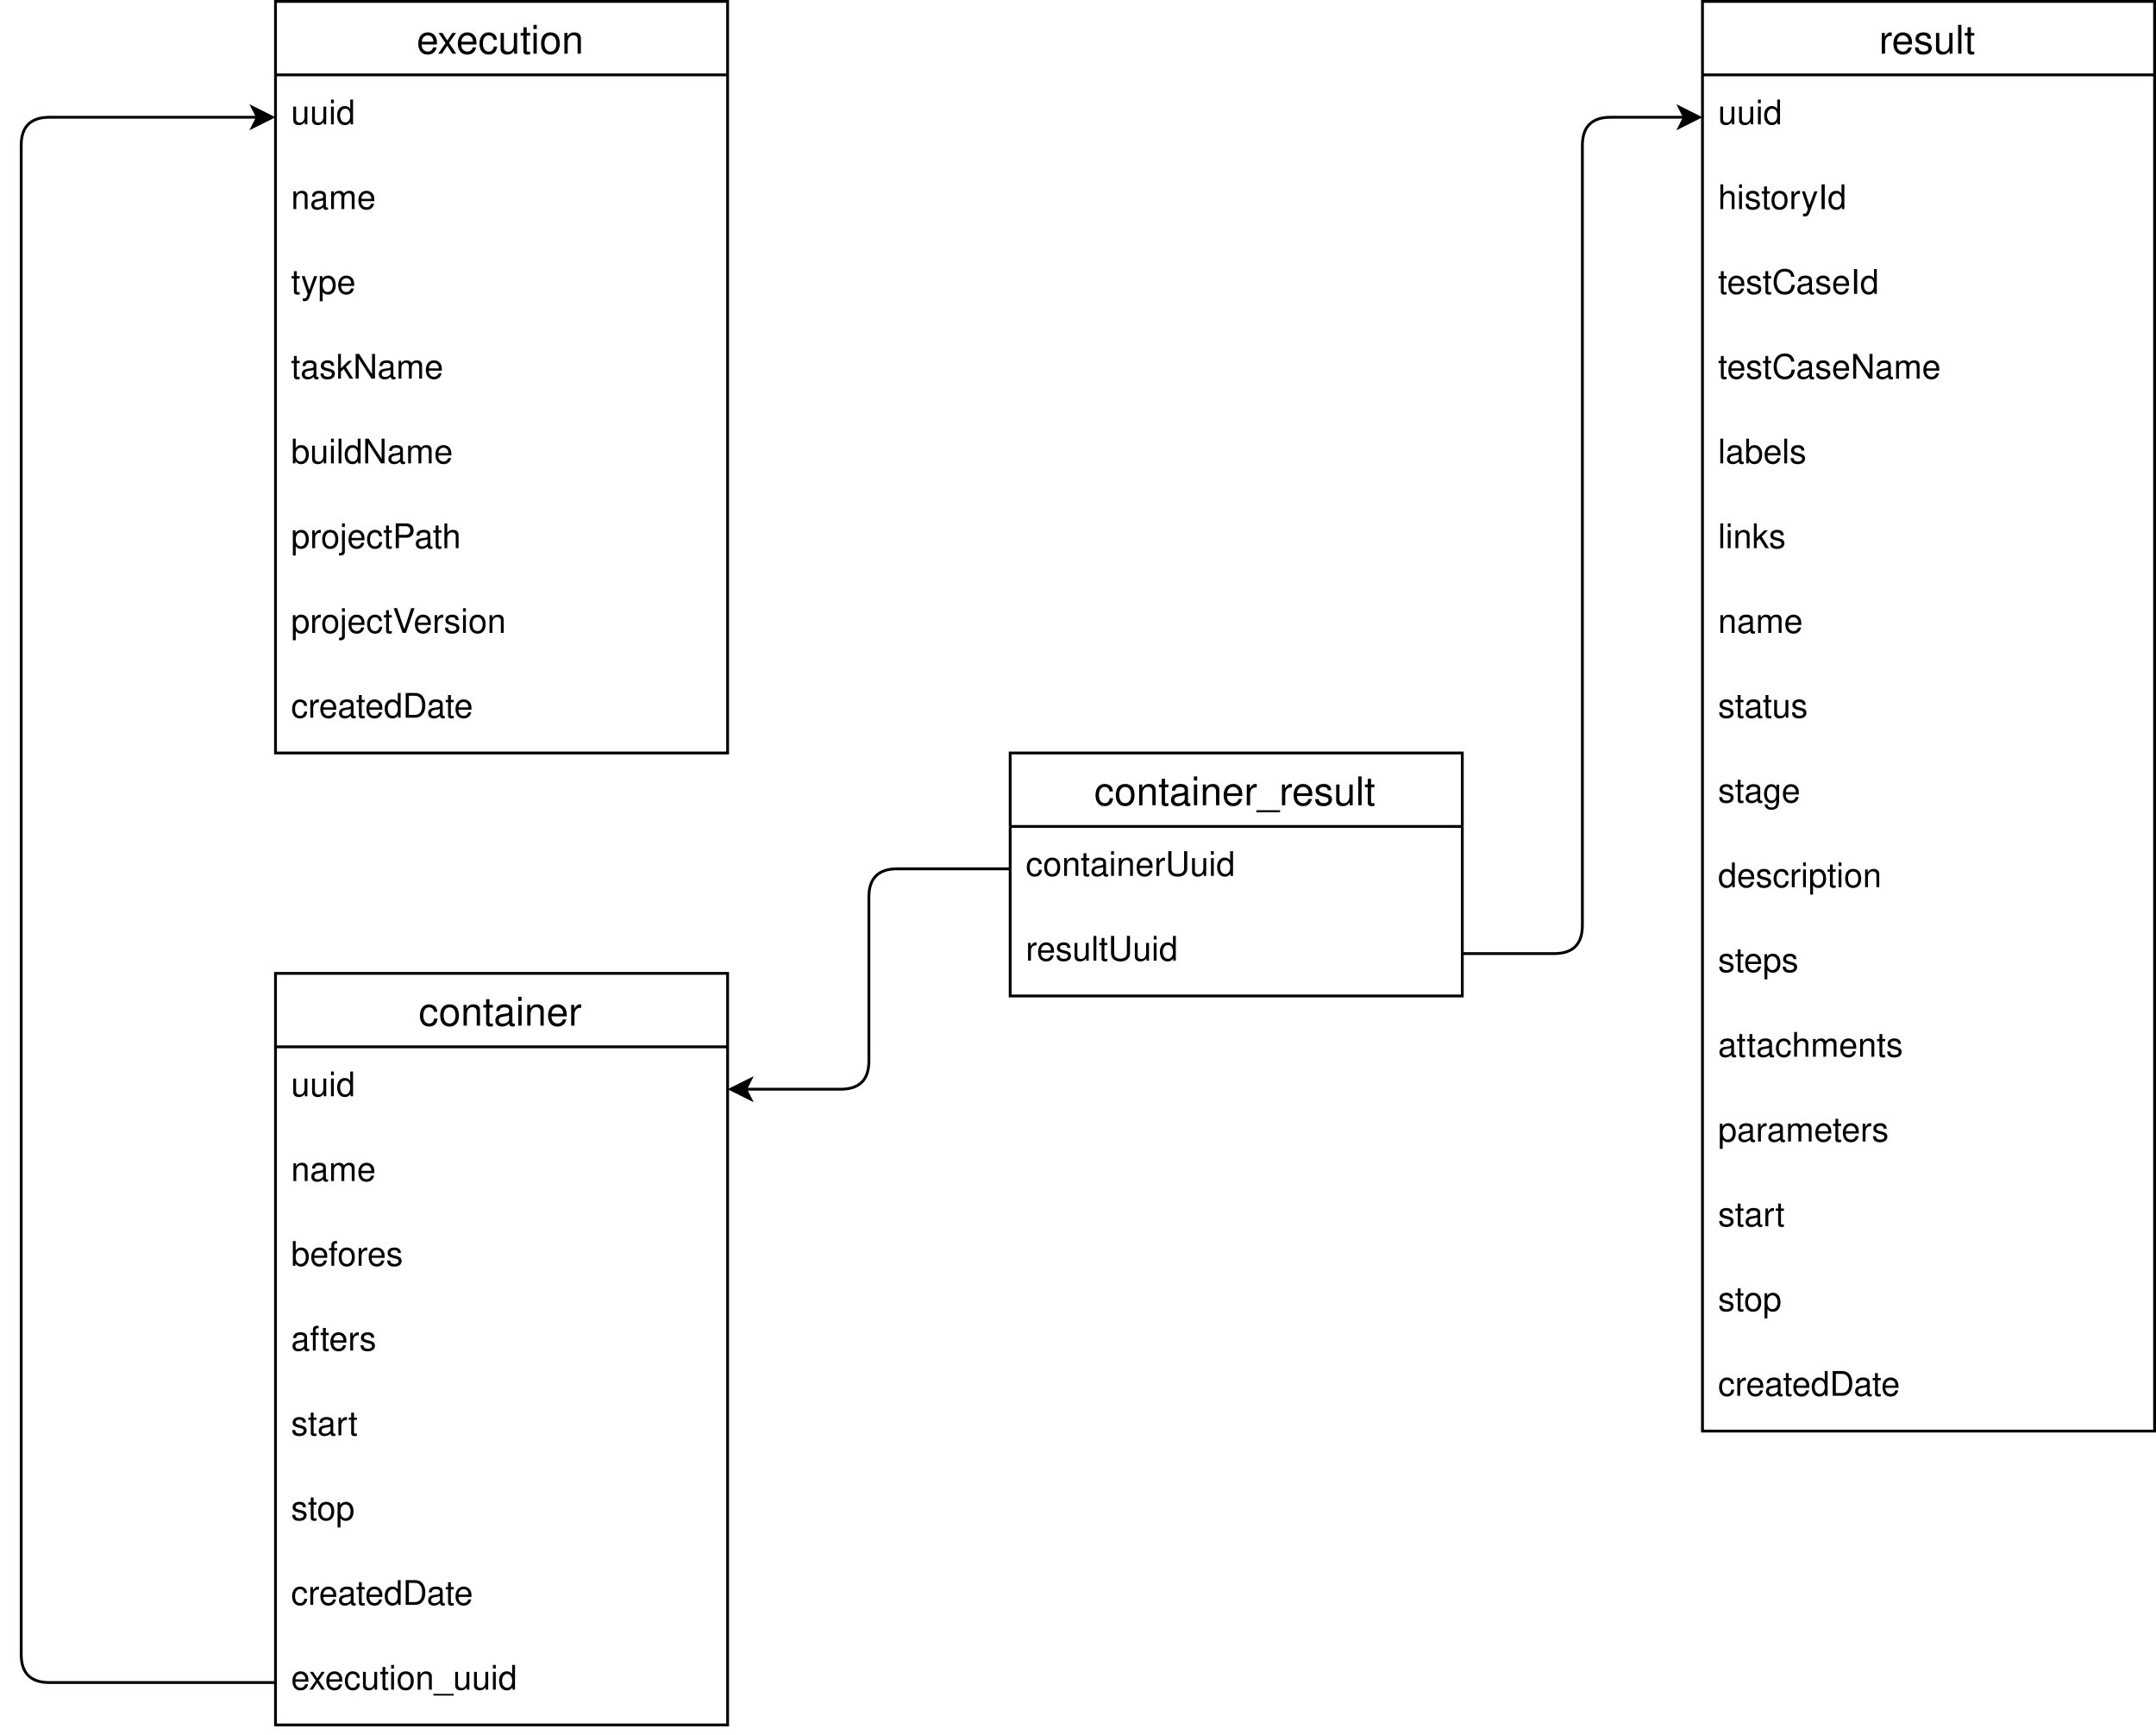
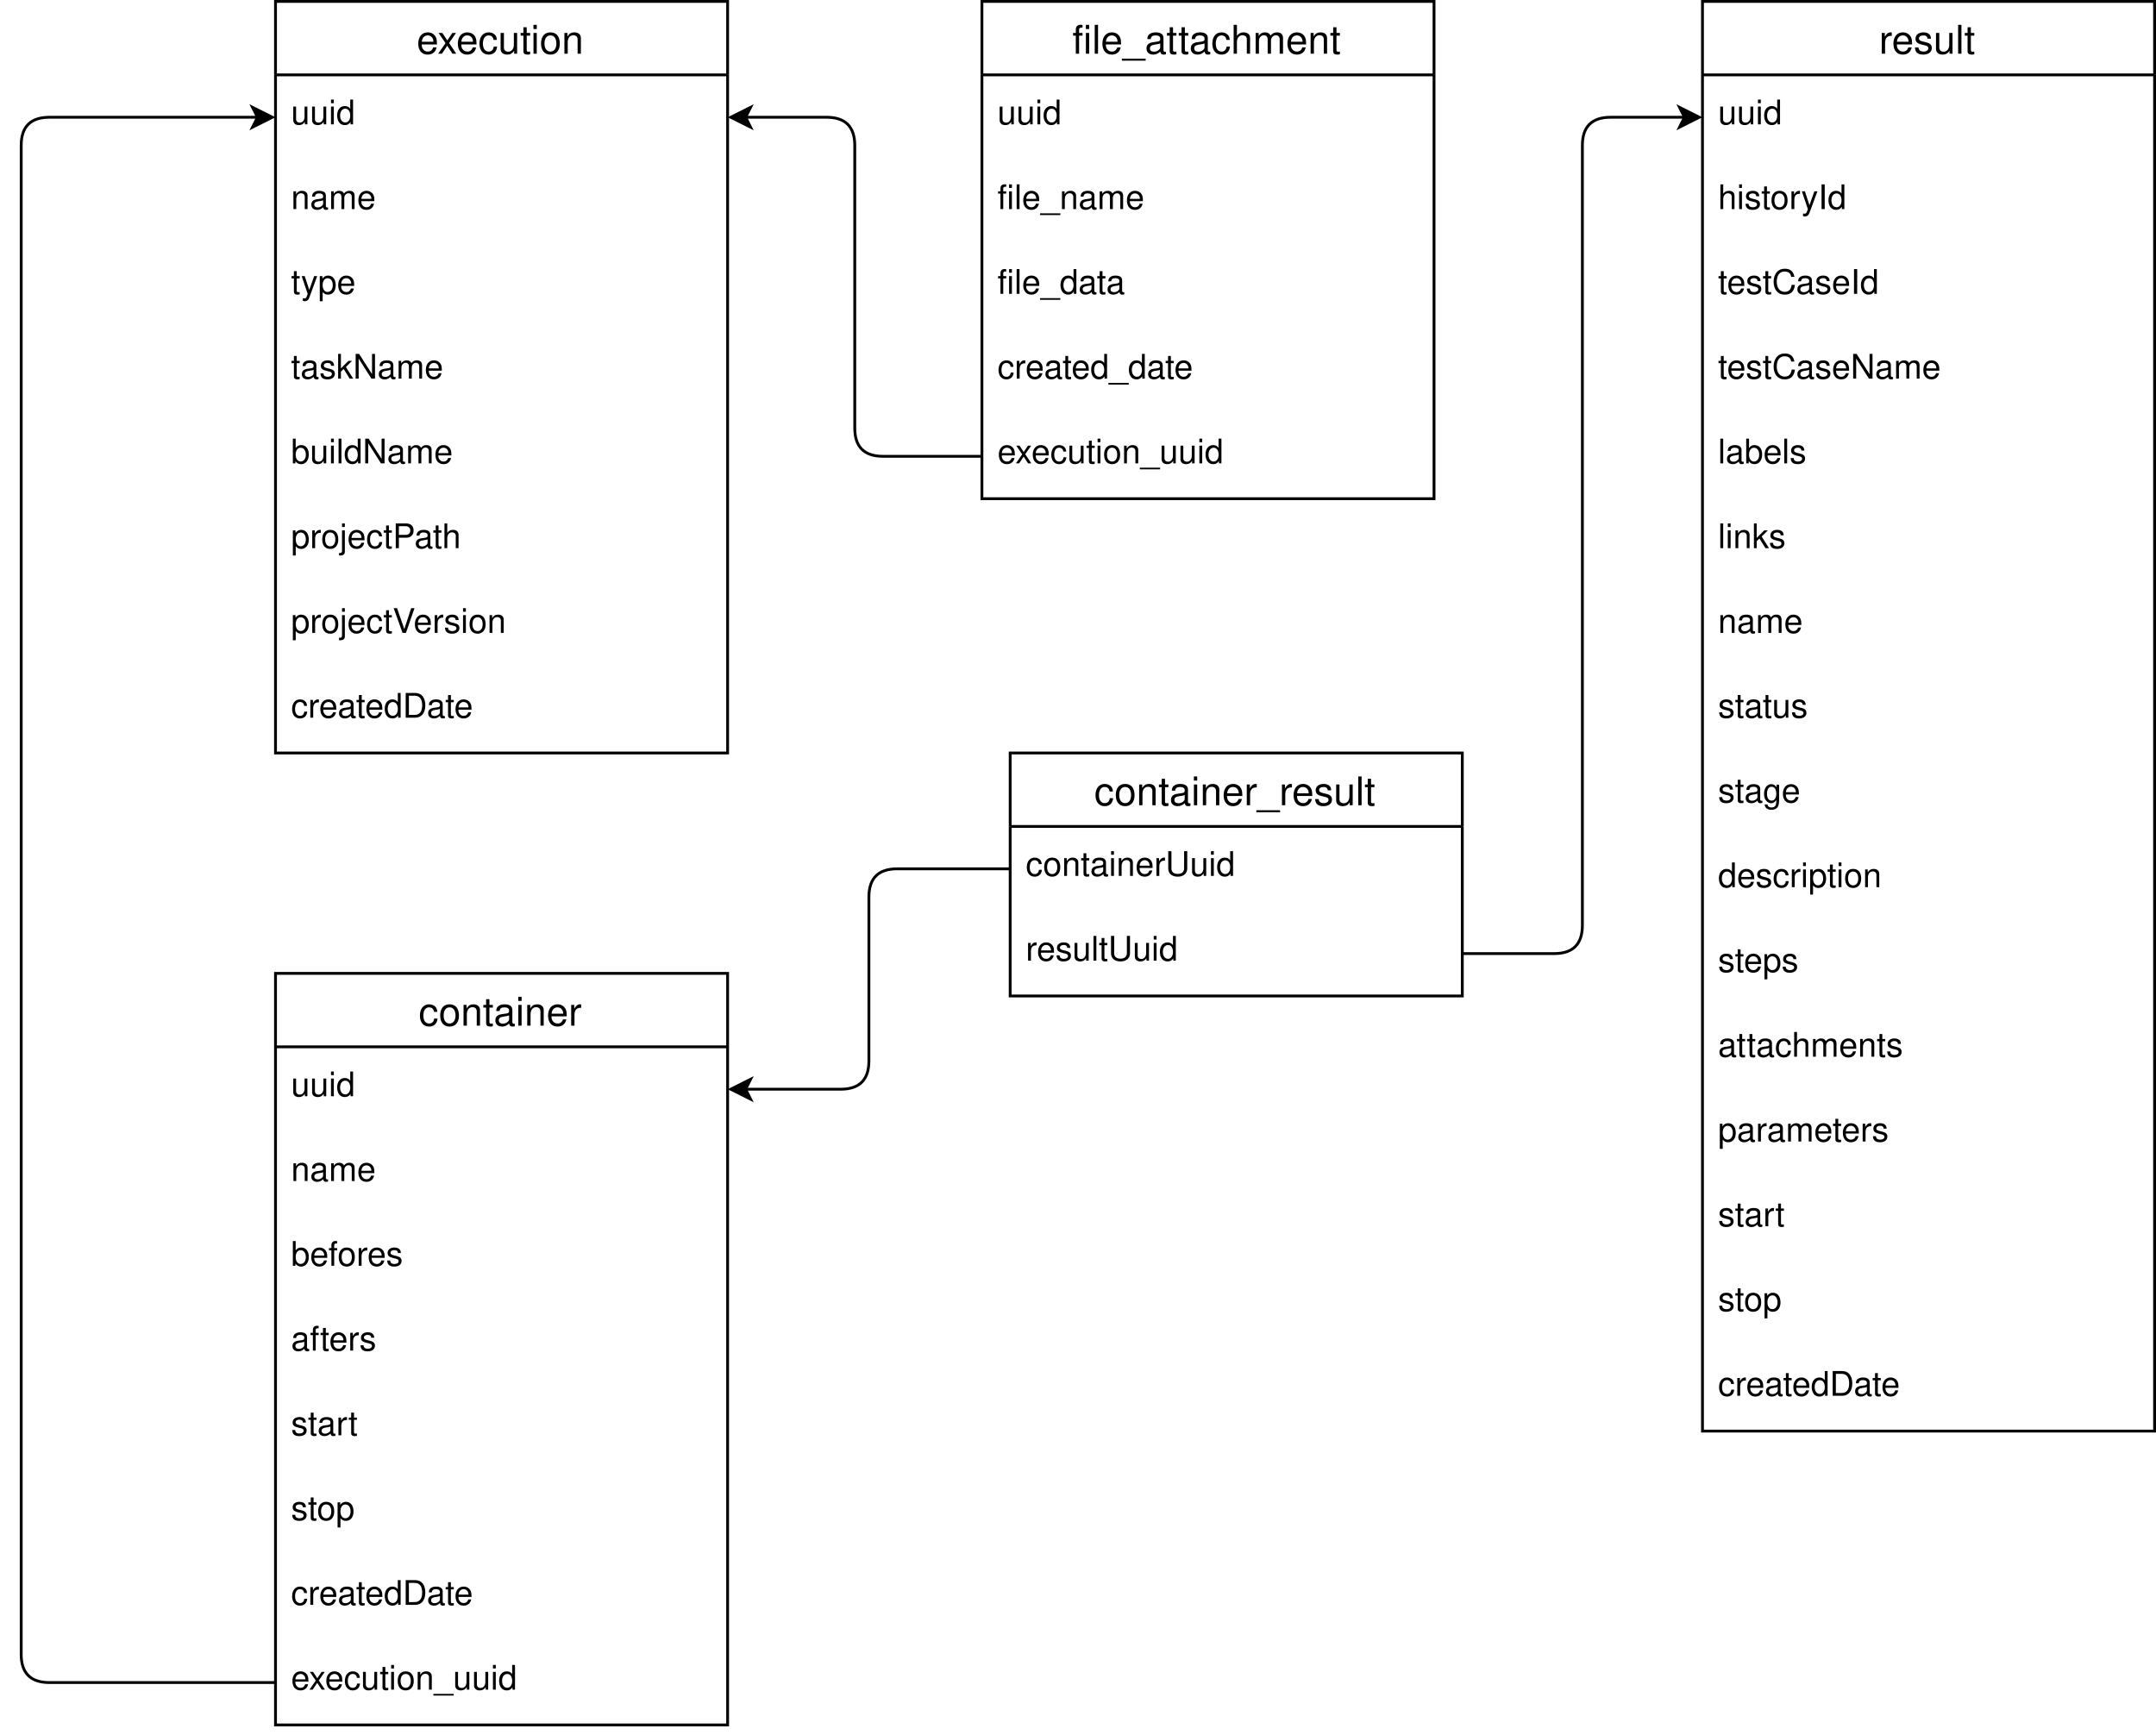
- <svg xmlns="http://www.w3.org/2000/svg" host="65bd71144e" version="1.1" width="763px" height="614px" viewBox="-0.5 -0.5 763 614" content="&lt;mxfile&gt;&lt;diagram id=&quot;A78oBt_i9j44LSJEndMF&quot; name=&quot;Page-1&quot;&gt;7Zxdb6M4FIZ/TW5XGEKaXG7TzuxKnVW11X5djVxwwFuDkXGaML9+j4OBEKdbmrYWEpaiNj4YsM9jG7/nJJkF62z/VeAi/cZjwma+F+9nwc3M91GAFvBPWarasprPa0MiaKwrdYYH+oNoo6etWxqTsldRcs4kLfrGiOc5iWTPhoXgu361DWf9uxY4IYbhIcLMtP5FY5nW1mXodfZfCE3S5s7I00cy3FTWhjLFMd8dmYLbWbAWnMv6XbZfE6ac1/ilPu/LC0fbhgmSyyEnLJb1Gc+YbXXnwGkS05wI3UJZNd0udzRjOIfS9QYqPegjHpSjlLL4Dld8q25bShw9NaXrlAv6Q12UwSEEBjgspKbqL3o1HtSZ+pqClFDnvukLOjF9w/texTtcyqY1nDFclPTx0D51YoZFQvNrLiXPdCXMaJLD+wiuBZ3VfapbheaHZgr+RNaccTh6E5MN3jLVH9PH2u3PREiyPzJpn38lPCNSVFClnQKav54Ac09PgF03nNBC10mPhpK/0FMH6yGctNfuKMMbDfoF6CsD+hZmlMEbOiMNP+S8HgCUsRNTWeCI5skd2ajGzjvL77r9ysTBSRt2GPIpjWOSK35cYokf28FUcJrLQ//Ca3iBG9beT+EshDatoYy6MrxUdSHXPIdmwrBV9yEwEnZEjYYeU/8su3YGvA6vahgMY9Uwfg+qK89AleOMOFTDUIUWUSHvymD1SDYcVieHaxiupVVc5qMPb+BJ4GgNpIWQVVwLA9dhH+FoDaQ1t0hrZS6FpeSFYzWQ1ZXNmRXOTQ0gCJYkvoE/jtnAXaFnk9nCXA3JnkRbSXn+3W3m34AtsPoQM5UXbA+VrHRa+7O09iIIZ8dau4H7GvDQ+wCpjZAp4KY7PbvxP0qxjRAyYKUUNi6i+tURG6XmhmafEpPQtzUuiUM2Tt2NgheR/TbZ0NYF0OzKb2SKBIYfCZtotOQSXjYFOEKhyYvmTw7XODU4MvXcdOP8l2wTrapv35xcoLPk1s2uccpu39xyAK/ETa/hKswqLnMxjEkZCVqo8JaDNhTayiq0cyF/UrglcSiuwGqowzf381hKHKUZUV5y0AZCsxrt8M2UNbQf9onTTVtfwsxquMM3Q/4TzltfgGtuNc7RXMRlri+kZTXKEZpCbPKp60ugWY11BGbMvs1dG8hcHvSzPnM8NA/6IR85RoEpwSecB22nwDjzoIEpDiYcjXw7LKuiIDCfgbIqHKxRJj8DM7Qlcfk04cTn24HZTXwGZz7Vv4WNh0M22txncCZMIvi/JJL36vt3DtoYM6CBGSfR0P4kopxu3P+CraLVXOjc3Ng7CX4BNKsJ0dDchrRf+/3uPpH8yUo8WPWV+ODMz/IjlHhobmha9n9MV5K3U2Kckjw09zT1PHXIxirMF1cGFxInpFk4oe8pT3iO2W1nvU5l1iyUL640Jd+KiDR30V2CVTUh7fNHP5TV/f7XL4IwLOkz6V3/XK8Pp/4sBK6OKmjc3ZXvlaFb6OYnEUcdrv8yrDry0Im/6/t33m87MhDI6n1AgIOo/j4u/KPGPQxoXbxpnkl1qdKlsyxeJ9ss1Mdk6y68g+Pg0dv88sC7neXZcdbyzDRA3ud4C4rdT7TUI7H7oZvg9j8=&lt;/diagram&gt;&lt;/mxfile&gt;">
+ <svg xmlns="http://www.w3.org/2000/svg" host="65bd71144e" version="1.1" width="763px" height="614px" viewBox="-0.5 -0.5 763 614" content="&lt;mxfile&gt;&lt;diagram id=&quot;A78oBt_i9j44LSJEndMF&quot; name=&quot;Page-1&quot;&gt;7Zxtb6M4EMc/Td6eMIQ8vLyk3b2Tuqfqqnt6VbnggK8OjozTJPvpbwgGkky6pUnrQ8JStRsPBmz/bDP/GZJBMF9uvyq6Sr/JmImB78XbQXAz8H0SkBH8V1h2pWU6HJaGRPHYVGoMD/w7M0bPWNc8ZvlRRS2l0Hx1bIxklrFIH9moUnJzXG0hxfFdVzRhyPAQUYGtf/FYp6V1EnqN/RfGk7S6M/HMkSWtKhtDntJYbg5Mwe0gmCspdflpuZ0zUQxeNS7leV9eOVo3TLFMtzlhNCnPeKFibToHg6Ypz5gyLdS7qtv5hi8FzaA0W0ClB3PEg3KUchHf0Z1cF7fNNY2eq9IslYp/Ly4q4BABAxxW2lD1R0c1HoozzTUVy6HOfdUXcmL6RrdHFe9orqvWSCHoKudP+/YVJy6pSng2k1rLpalEBU8y+BzBtaCzpk9lq8hw30wln9lcCglHb2K2oGtR9AePsRn2F6Y02x6YzJh/ZXLJtNpBlXoJGP5mAQw9swA2zXQiI1MnPZhK/sgsHWqmcFJfu6EMHwzoV6BPEfQ1rCjEGzqj0ThkspwAXIgTU76iEc+SO7YoGjtsLL+b9hcmCYO0EPspn/I4ZlnBT2qq6VM9mVaSZ3rfv3AGfzAMc++ncBBCm+ZQJk0Z/orqSs9lBs2EaVvch8FM2LBiNhwx9c+yq1fA2/B2FYN2rCrG16AaewhVRpfMoWqHKrSIinhjxOqJLSTsTg5XO1wTq7jwo48u4EngaLWkRYhVXCOEa+9HOFotaQ0t0prirTDXcuVYtWQ1trmywiHWAIpRzeIb+Mcxa+kVejaZjfBuyLYsWmsus0fnzL8DW2D1IYaVF7iHhax0WvuztPYoCAeHWruC+xbw0PsAqU0IFnD9XZ7N/O+k2CaEIFgpB8dF7X51xDqpuaHZp8Q09G1Oc+aQdVN3k+BVZL/1NrR1ATS78ptgkSDoExM9jZZcwsumACckxLx49uxwdVODE6zn+hvnv8RNtKq+fby4QGfptVtd3ZTdPnY5gFfilld7FWYVF94MY5ZHiq+K8JaD1hba1Cq0cyF/tnJbYltcgdVQh4/9eao1jdIlK0bJQWsJzWq0w8cpa2g/+In9TVtfwsxquMPHIf8e560vwDW0GueoLuIy1xfSshrlCLEQ633q+hJoVmMdAY7Z17lrhMzlQT/rneO2edAPeeWYBFiC9zgPWi+BbuZBAywOehyNfD8sq6IgwM9AvVs5WJ1MfgY4tKVp/tzjxOf7gdlNfAZn3upfg+PhkHU29xmcCZMo+S+L9H3x/TsHrYsZ0ADHSQy0P5nK+xv3v8BVtJoLHWLH3knwC6BZTYiG2A2pv/b76N5I/mQlHkyPlXjrzM/kI5R4iB2amv0f/ZXk9ZLopiQPsU9TrlOHrKvCfDRGXFicsGrjhL6nMpEZFbeNdZbqZbVRvrrT5HKtIlbdxXQJdtWE1c8f81Au7vfDcVFMUM1f2NH1z/V6f+rPStHdQQWDu7nyfWFoNrrhScTRhOu/tKtOPHIy3uX9m9GvO9ISyPQ6IMBB7f4+LPxTzHuY0KZ4Uz2TytLOlNqBrPblQ5BViz+OY+vZW/3ywNWD5X3KYE3OzPrquzb/x2jhb47APssem3cqnD/1I38KbeFnpsDr/tTkssxGLXCvQ+8j9P3KbLzFbtwhN2qMMxv7ddqv9MaVxKx6UWOc3tgTi2HIHLGWxKzmOMZnggtlRKiA5pZZW2h28xxjHMfr6y8KXMvNarJjfKXKvE7UnLjabzvu1TQ7I1c/3k+HYvNTiqVibH6QMrj9Dw==&lt;/diagram&gt;&lt;/mxfile&gt;">
  <defs>
    <clipPath id="mx-clip-101-375-152-30-0">
      <rect x="101" y="375" width="152" height="30" />
    </clipPath>
    <clipPath id="mx-clip-101-405-152-30-0">
      <rect x="101" y="405" width="152" height="30" />
    </clipPath>
    <clipPath id="mx-clip-101-435-152-30-0">
      <rect x="101" y="435" width="152" height="30" />
    </clipPath>
    <clipPath id="mx-clip-101-465-152-30-0">
      <rect x="101" y="465" width="152" height="30" />
    </clipPath>
    <clipPath id="mx-clip-101-495-152-30-0">
      <rect x="101" y="495" width="152" height="30" />
    </clipPath>
    <clipPath id="mx-clip-101-525-152-30-0">
      <rect x="101" y="525" width="152" height="30" />
    </clipPath>
    <clipPath id="mx-clip-101-555-152-30-0">
      <rect x="101" y="555" width="152" height="30" />
    </clipPath>
    <clipPath id="mx-clip-101-585-152-30-0">
      <rect x="101" y="585" width="152" height="30" />
    </clipPath>
    <clipPath id="mx-clip-606-31-152-30-0">
      <rect x="606" y="31" width="152" height="30" />
    </clipPath>
    <clipPath id="mx-clip-606-61-152-30-0">
      <rect x="606" y="61" width="152" height="30" />
    </clipPath>
    <clipPath id="mx-clip-606-91-152-30-0">
      <rect x="606" y="91" width="152" height="30" />
    </clipPath>
    <clipPath id="mx-clip-606-121-152-30-0">
      <rect x="606" y="121" width="152" height="30" />
    </clipPath>
    <clipPath id="mx-clip-606-151-152-30-0">
      <rect x="606" y="151" width="152" height="30" />
    </clipPath>
    <clipPath id="mx-clip-606-181-152-30-0">
      <rect x="606" y="181" width="152" height="30" />
    </clipPath>
    <clipPath id="mx-clip-606-211-152-30-0">
      <rect x="606" y="211" width="152" height="30" />
    </clipPath>
    <clipPath id="mx-clip-606-241-152-30-0">
      <rect x="606" y="241" width="152" height="30" />
    </clipPath>
    <clipPath id="mx-clip-606-271-152-30-0">
      <rect x="606" y="271" width="152" height="30" />
    </clipPath>
    <clipPath id="mx-clip-606-301-152-30-0">
      <rect x="606" y="301" width="152" height="30" />
    </clipPath>
    <clipPath id="mx-clip-606-331-152-30-0">
      <rect x="606" y="331" width="152" height="30" />
    </clipPath>
    <clipPath id="mx-clip-606-361-152-30-0">
      <rect x="606" y="361" width="152" height="30" />
    </clipPath>
    <clipPath id="mx-clip-606-391-152-30-0">
      <rect x="606" y="391" width="152" height="30" />
    </clipPath>
    <clipPath id="mx-clip-606-421-152-30-0">
      <rect x="606" y="421" width="152" height="30" />
    </clipPath>
    <clipPath id="mx-clip-606-451-152-30-0">
      <rect x="606" y="451" width="152" height="30" />
    </clipPath>
    <clipPath id="mx-clip-606-481-152-30-0">
      <rect x="606" y="481" width="152" height="30" />
    </clipPath>
    <clipPath id="mx-clip-101-31-152-30-0">
      <rect x="101" y="31" width="152" height="30" />
    </clipPath>
    <clipPath id="mx-clip-101-61-152-30-0">
      <rect x="101" y="61" width="152" height="30" />
    </clipPath>
    <clipPath id="mx-clip-101-91-152-30-0">
      <rect x="101" y="91" width="152" height="30" />
    </clipPath>
    <clipPath id="mx-clip-101-121-152-30-0">
      <rect x="101" y="121" width="152" height="30" />
    </clipPath>
    <clipPath id="mx-clip-101-151-152-30-0">
      <rect x="101" y="151" width="152" height="30" />
    </clipPath>
    <clipPath id="mx-clip-101-181-152-30-0">
      <rect x="101" y="181" width="152" height="30" />
    </clipPath>
    <clipPath id="mx-clip-101-211-152-30-0">
      <rect x="101" y="211" width="152" height="30" />
    </clipPath>
    <clipPath id="mx-clip-101-241-152-30-0">
      <rect x="101" y="241" width="152" height="30" />
    </clipPath>
    <clipPath id="mx-clip-361-297-152-30-0">
      <rect x="361" y="297" width="152" height="30" />
    </clipPath>
    <clipPath id="mx-clip-361-327-152-30-0">
      <rect x="361" y="327" width="152" height="30" />
+     </clipPath>
+     <clipPath id="mx-clip-351-31-152-30-0">
+       <rect x="351" y="31" width="152" height="30" />
+     </clipPath>
+     <clipPath id="mx-clip-351-61-152-30-0">
+       <rect x="351" y="61" width="152" height="30" />
+     </clipPath>
+     <clipPath id="mx-clip-351-91-152-30-0">
+       <rect x="351" y="91" width="152" height="30" />
+     </clipPath>
+     <clipPath id="mx-clip-351-121-152-30-0">
+       <rect x="351" y="121" width="152" height="30" />
+     </clipPath>
+     <clipPath id="mx-clip-351-151-152-30-0">
+       <rect x="351" y="151" width="152" height="30" />
    </clipPath>
  </defs>
  <g>
    <path d="M 97 370 L 97 344 L 257 344 L 257 370" fill="rgb(255, 255, 255)" stroke="rgb(0, 0, 0)" stroke-miterlimit="10" pointer-events="all" />
    <path d="M 97 370 L 97 610 L 257 610 L 257 370" fill="none" stroke="rgb(0, 0, 0)" stroke-miterlimit="10" pointer-events="none" />
    <path d="M 97 370 L 257 370" fill="none" stroke="rgb(0, 0, 0)" stroke-miterlimit="10" pointer-events="none" />
    <g fill="rgb(0, 0, 0)" font-family="Helvetica" pointer-events="none" text-anchor="middle" font-size="14px">
      <text x="176.5" y="362.5">
                container
            </text>
    </g>
    <g fill="rgb(0, 0, 0)" font-family="Helvetica" pointer-events="none" clip-path="url(#mx-clip-101-375-152-30-0)" font-size="12px">
      <text x="102.5" y="387.5">
                uuid
            </text>
    </g>
    <g fill="rgb(0, 0, 0)" font-family="Helvetica" pointer-events="none" clip-path="url(#mx-clip-101-405-152-30-0)" font-size="12px">
      <text x="102.5" y="417.5">
                name
            </text>
    </g>
    <g fill="rgb(0, 0, 0)" font-family="Helvetica" pointer-events="none" clip-path="url(#mx-clip-101-435-152-30-0)" font-size="12px">
      <text x="102.5" y="447.5">
                befores
            </text>
    </g>
    <g fill="rgb(0, 0, 0)" font-family="Helvetica" pointer-events="none" clip-path="url(#mx-clip-101-465-152-30-0)" font-size="12px">
      <text x="102.5" y="477.5">
                afters
            </text>
    </g>
    <g fill="rgb(0, 0, 0)" font-family="Helvetica" pointer-events="none" clip-path="url(#mx-clip-101-495-152-30-0)" font-size="12px">
      <text x="102.5" y="507.5">
                start
            </text>
    </g>
    <g fill="rgb(0, 0, 0)" font-family="Helvetica" pointer-events="none" clip-path="url(#mx-clip-101-525-152-30-0)" font-size="12px">
      <text x="102.5" y="537.5">
                stop
            </text>
    </g>
    <g fill="rgb(0, 0, 0)" font-family="Helvetica" pointer-events="none" clip-path="url(#mx-clip-101-555-152-30-0)" font-size="12px">
      <text x="102.5" y="567.5">
                createdDate
            </text>
    </g>
    <g fill="rgb(0, 0, 0)" font-family="Helvetica" pointer-events="none" clip-path="url(#mx-clip-101-585-152-30-0)" font-size="12px">
      <text x="102.5" y="597.5">
                execution_uuid
            </text>
    </g>
    <path d="M 602 26 L 602 0 L 762 0 L 762 26" fill="rgb(255, 255, 255)" stroke="rgb(0, 0, 0)" stroke-miterlimit="10" pointer-events="none" />
    <path d="M 602 26 L 602 506 L 762 506 L 762 26" fill="none" stroke="rgb(0, 0, 0)" stroke-miterlimit="10" pointer-events="none" />
    <path d="M 602 26 L 762 26" fill="none" stroke="rgb(0, 0, 0)" stroke-miterlimit="10" pointer-events="none" />
    <g fill="rgb(0, 0, 0)" font-family="Helvetica" pointer-events="none" text-anchor="middle" font-size="14px">
      <text x="681.5" y="18.5">
                result
            </text>
    </g>
    <g fill="rgb(0, 0, 0)" font-family="Helvetica" pointer-events="none" clip-path="url(#mx-clip-606-31-152-30-0)" font-size="12px">
      <text x="607.5" y="43.5">
                uuid
            </text>
    </g>
    <g fill="rgb(0, 0, 0)" font-family="Helvetica" pointer-events="none" clip-path="url(#mx-clip-606-61-152-30-0)" font-size="12px">
      <text x="607.5" y="73.5">
                historyId
            </text>
    </g>
    <g fill="rgb(0, 0, 0)" font-family="Helvetica" pointer-events="none" clip-path="url(#mx-clip-606-91-152-30-0)" font-size="12px">
      <text x="607.5" y="103.5">
                testCaseId
            </text>
    </g>
    <g fill="rgb(0, 0, 0)" font-family="Helvetica" pointer-events="none" clip-path="url(#mx-clip-606-121-152-30-0)" font-size="12px">
      <text x="607.5" y="133.5">
                testCaseName
            </text>
    </g>
    <g fill="rgb(0, 0, 0)" font-family="Helvetica" pointer-events="none" clip-path="url(#mx-clip-606-151-152-30-0)" font-size="12px">
      <text x="607.5" y="163.5">
                labels
            </text>
    </g>
    <g fill="rgb(0, 0, 0)" font-family="Helvetica" pointer-events="none" clip-path="url(#mx-clip-606-181-152-30-0)" font-size="12px">
      <text x="607.5" y="193.5">
                links
            </text>
    </g>
    <g fill="rgb(0, 0, 0)" font-family="Helvetica" pointer-events="none" clip-path="url(#mx-clip-606-211-152-30-0)" font-size="12px">
      <text x="607.5" y="223.5">
                name
            </text>
    </g>
    <g fill="rgb(0, 0, 0)" font-family="Helvetica" pointer-events="none" clip-path="url(#mx-clip-606-241-152-30-0)" font-size="12px">
      <text x="607.5" y="253.5">
                status
            </text>
    </g>
    <g fill="rgb(0, 0, 0)" font-family="Helvetica" pointer-events="none" clip-path="url(#mx-clip-606-271-152-30-0)" font-size="12px">
      <text x="607.5" y="283.5">
                stage
            </text>
    </g>
    <g fill="rgb(0, 0, 0)" font-family="Helvetica" pointer-events="none" clip-path="url(#mx-clip-606-301-152-30-0)" font-size="12px">
      <text x="607.5" y="313.5">
                description
            </text>
    </g>
    <g fill="rgb(0, 0, 0)" font-family="Helvetica" pointer-events="none" clip-path="url(#mx-clip-606-331-152-30-0)" font-size="12px">
      <text x="607.5" y="343.5">
                steps
            </text>
    </g>
    <g fill="rgb(0, 0, 0)" font-family="Helvetica" pointer-events="none" clip-path="url(#mx-clip-606-361-152-30-0)" font-size="12px">
      <text x="607.5" y="373.5">
                attachments
            </text>
    </g>
    <g fill="rgb(0, 0, 0)" font-family="Helvetica" pointer-events="none" clip-path="url(#mx-clip-606-391-152-30-0)" font-size="12px">
      <text x="607.5" y="403.5">
                parameters
            </text>
    </g>
    <g fill="rgb(0, 0, 0)" font-family="Helvetica" pointer-events="none" clip-path="url(#mx-clip-606-421-152-30-0)" font-size="12px">
      <text x="607.5" y="433.5">
                start
            </text>
    </g>
    <g fill="rgb(0, 0, 0)" font-family="Helvetica" pointer-events="none" clip-path="url(#mx-clip-606-451-152-30-0)" font-size="12px">
      <text x="607.5" y="463.5">
                stop
            </text>
    </g>
    <g fill="rgb(0, 0, 0)" font-family="Helvetica" pointer-events="none" clip-path="url(#mx-clip-606-481-152-30-0)" font-size="12px">
      <text x="607.5" y="493.5">
                createdDate
            </text>
    </g>
    <path d="M 97 26 L 97 0 L 257 0 L 257 26" fill="rgb(255, 255, 255)" stroke="rgb(0, 0, 0)" stroke-miterlimit="10" pointer-events="none" />
    <path d="M 97 26 L 97 266 L 257 266 L 257 26" fill="none" stroke="rgb(0, 0, 0)" stroke-miterlimit="10" pointer-events="none" />
    <path d="M 97 26 L 257 26" fill="none" stroke="rgb(0, 0, 0)" stroke-miterlimit="10" pointer-events="none" />
    <g fill="rgb(0, 0, 0)" font-family="Helvetica" pointer-events="none" text-anchor="middle" font-size="14px">
      <text x="176.5" y="18.5">
                execution
            </text>
    </g>
    <g fill="rgb(0, 0, 0)" font-family="Helvetica" pointer-events="none" clip-path="url(#mx-clip-101-31-152-30-0)" font-size="12px">
      <text x="102.5" y="43.5">
                uuid
            </text>
    </g>
    <g fill="rgb(0, 0, 0)" font-family="Helvetica" pointer-events="none" clip-path="url(#mx-clip-101-61-152-30-0)" font-size="12px">
      <text x="102.5" y="73.5">
                name
            </text>
    </g>
    <g fill="rgb(0, 0, 0)" font-family="Helvetica" pointer-events="none" clip-path="url(#mx-clip-101-91-152-30-0)" font-size="12px">
      <text x="102.5" y="103.5">
                type
            </text>
    </g>
    <g fill="rgb(0, 0, 0)" font-family="Helvetica" pointer-events="none" clip-path="url(#mx-clip-101-121-152-30-0)" font-size="12px">
      <text x="102.5" y="133.5">
                taskName
            </text>
    </g>
    <g fill="rgb(0, 0, 0)" font-family="Helvetica" pointer-events="none" clip-path="url(#mx-clip-101-151-152-30-0)" font-size="12px">
      <text x="102.5" y="163.5">
                buildName
            </text>
    </g>
    <g fill="rgb(0, 0, 0)" font-family="Helvetica" pointer-events="none" clip-path="url(#mx-clip-101-181-152-30-0)" font-size="12px">
      <text x="102.5" y="193.5">
                projectPath
            </text>
    </g>
    <g fill="rgb(0, 0, 0)" font-family="Helvetica" pointer-events="none" clip-path="url(#mx-clip-101-211-152-30-0)" font-size="12px">
      <text x="102.5" y="223.5">
                projectVersion
            </text>
    </g>
    <g fill="rgb(0, 0, 0)" font-family="Helvetica" pointer-events="none" clip-path="url(#mx-clip-101-241-152-30-0)" font-size="12px">
      <text x="102.5" y="253.5">
                createdDate
            </text>
    </g>
    <path d="M 357 292 L 357 266 L 517 266 L 517 292" fill="rgb(255, 255, 255)" stroke="rgb(0, 0, 0)" stroke-miterlimit="10" pointer-events="none" />
    <path d="M 357 292 L 357 352 L 517 352 L 517 292" fill="none" stroke="rgb(0, 0, 0)" stroke-miterlimit="10" pointer-events="none" />
    <path d="M 357 292 L 517 292" fill="none" stroke="rgb(0, 0, 0)" stroke-miterlimit="10" pointer-events="none" />
    <g fill="rgb(0, 0, 0)" font-family="Helvetica" pointer-events="none" text-anchor="middle" font-size="14px">
      <text x="436.5" y="284.5">
                container_result
            </text>
    </g>
    <g fill="rgb(0, 0, 0)" font-family="Helvetica" pointer-events="none" clip-path="url(#mx-clip-361-297-152-30-0)" font-size="12px">
      <text x="362.5" y="309.5">
                containerUuid
            </text>
    </g>
    <g fill="rgb(0, 0, 0)" font-family="Helvetica" pointer-events="none" clip-path="url(#mx-clip-361-327-152-30-0)" font-size="12px">
      <text x="362.5" y="339.5">
                resultUuid
            </text>
    </g>
    <path d="M 97 595 L 17 595 Q 7 595 7 585 L 7 51 Q 7 41 17 41 L 90.63 41" fill="none" stroke="rgb(0, 0, 0)" stroke-miterlimit="10" pointer-events="none" />
    <path d="M 95.88 41 L 88.88 44.5 L 90.63 41 L 88.88 37.5 Z" fill="rgb(0, 0, 0)" stroke="rgb(0, 0, 0)" stroke-miterlimit="10" pointer-events="none" />
    <path d="M 357 307 L 317 307 Q 307 307 307 317 L 307 375 Q 307 385 297 385 L 263.37 385" fill="none" stroke="rgb(0, 0, 0)" stroke-miterlimit="10" pointer-events="none" />
    <path d="M 258.12 385 L 265.12 381.5 L 263.37 385 L 265.12 388.5 Z" fill="rgb(0, 0, 0)" stroke="rgb(0, 0, 0)" stroke-miterlimit="10" pointer-events="none" />
    <path d="M 517 337 L 549.5 337 Q 559.5 337 559.5 327 L 559.5 51 Q 559.5 41 569.5 41 L 595.63 41" fill="none" stroke="rgb(0, 0, 0)" stroke-miterlimit="10" pointer-events="none" />
    <path d="M 600.88 41 L 593.88 44.5 L 595.63 41 L 593.88 37.5 Z" fill="rgb(0, 0, 0)" stroke="rgb(0, 0, 0)" stroke-miterlimit="10" pointer-events="none" />
+     <path d="M 347 26 L 347 0 L 507 0 L 507 26" fill="rgb(255, 255, 255)" stroke="rgb(0, 0, 0)" stroke-miterlimit="10" pointer-events="none" />
+     <path d="M 347 26 L 347 176 L 507 176 L 507 26" fill="none" stroke="rgb(0, 0, 0)" stroke-miterlimit="10" pointer-events="none" />
+     <path d="M 347 26 L 507 26" fill="none" stroke="rgb(0, 0, 0)" stroke-miterlimit="10" pointer-events="none" />
+     <g fill="rgb(0, 0, 0)" font-family="Helvetica" pointer-events="none" text-anchor="middle" font-size="14px">
+       <text x="426.5" y="18.5">
+                 file_attachment
+             </text>
+     </g>
+     <g fill="rgb(0, 0, 0)" font-family="Helvetica" pointer-events="none" clip-path="url(#mx-clip-351-31-152-30-0)" font-size="12px">
+       <text x="352.5" y="43.5">
+                 uuid
+             </text>
+     </g>
+     <g fill="rgb(0, 0, 0)" font-family="Helvetica" pointer-events="none" clip-path="url(#mx-clip-351-61-152-30-0)" font-size="12px">
+       <text x="352.5" y="73.5">
+                 file_name
+             </text>
+     </g>
+     <g fill="rgb(0, 0, 0)" font-family="Helvetica" pointer-events="none" clip-path="url(#mx-clip-351-91-152-30-0)" font-size="12px">
+       <text x="352.5" y="103.5">
+                 file_data
+             </text>
+     </g>
+     <g fill="rgb(0, 0, 0)" font-family="Helvetica" pointer-events="none" clip-path="url(#mx-clip-351-121-152-30-0)" font-size="12px">
+       <text x="352.5" y="133.5">
+                 created_date
+             </text>
+     </g>
+     <g fill="rgb(0, 0, 0)" font-family="Helvetica" pointer-events="none" clip-path="url(#mx-clip-351-151-152-30-0)" font-size="12px">
+       <text x="352.5" y="163.5">
+                 execution_uuid
+             </text>
+     </g>
+     <path d="M 347 161 L 312 161 Q 302 161 302 151 L 302 51 Q 302 41 292 41 L 263.37 41" fill="none" stroke="rgb(0, 0, 0)" stroke-miterlimit="10" pointer-events="none" />
+     <path d="M 258.12 41 L 265.12 37.5 L 263.37 41 L 265.12 44.5 Z" fill="rgb(0, 0, 0)" stroke="rgb(0, 0, 0)" stroke-miterlimit="10" pointer-events="none" />
  </g>
</svg>
